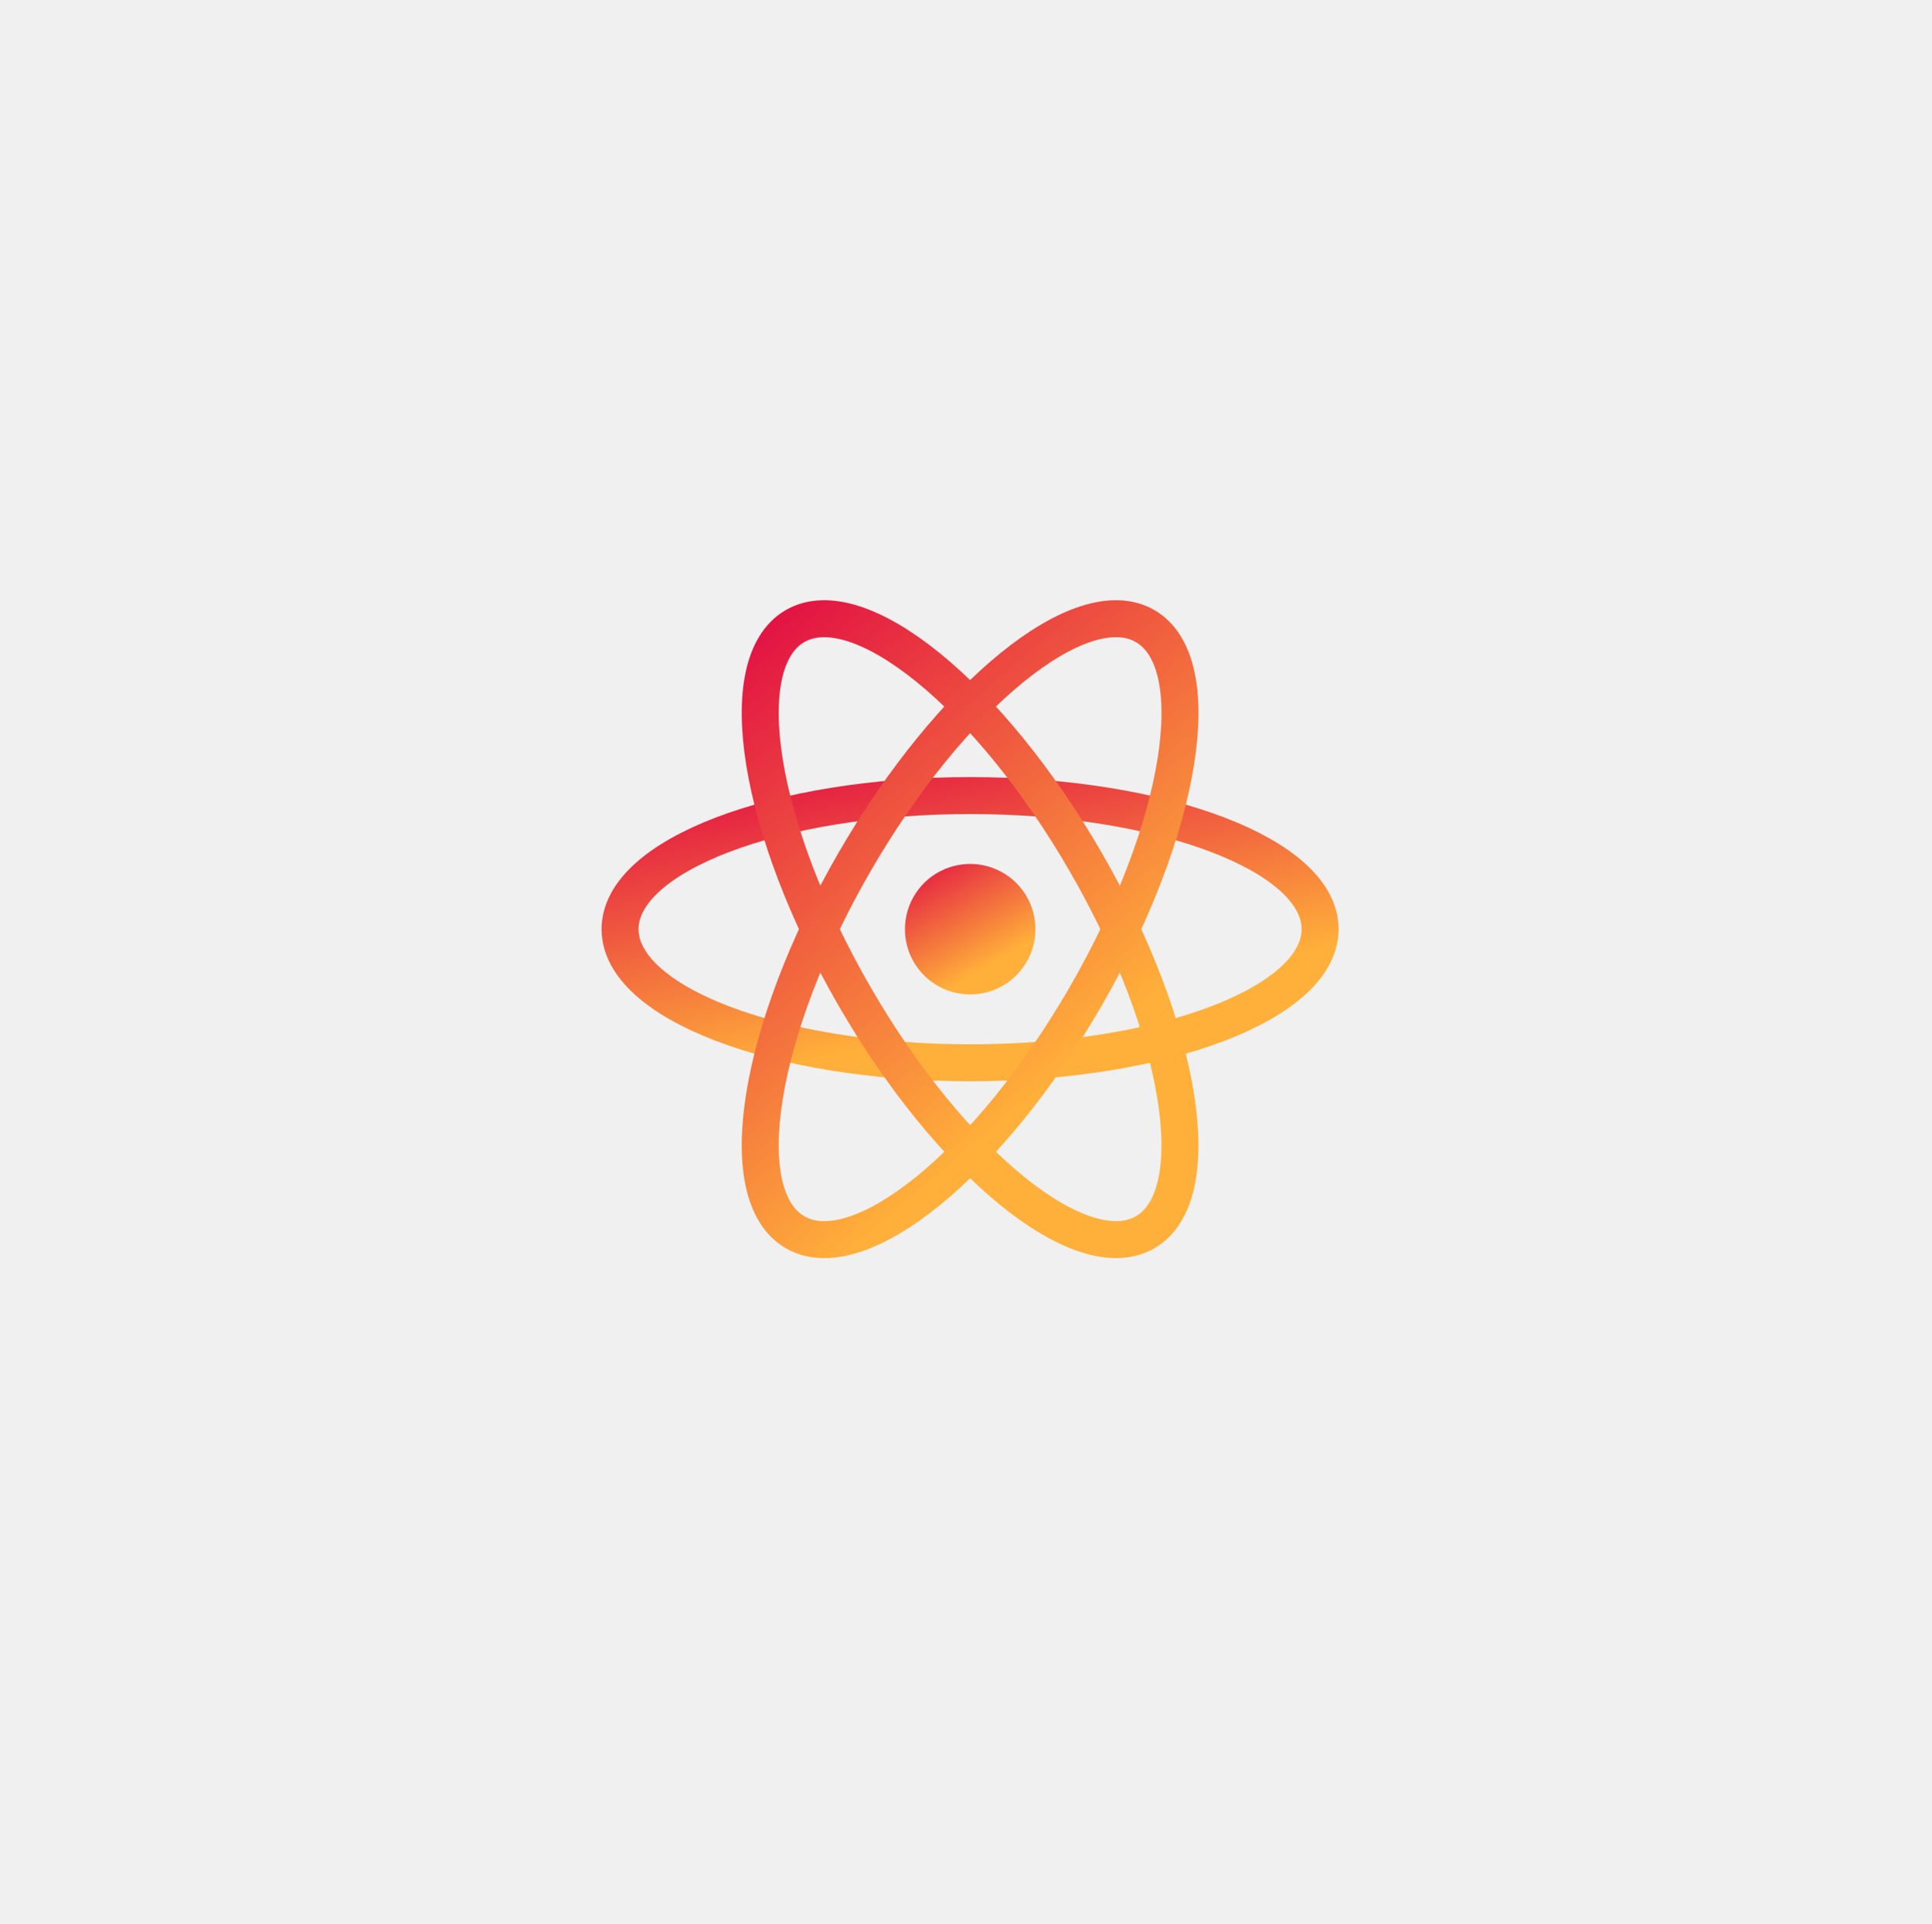
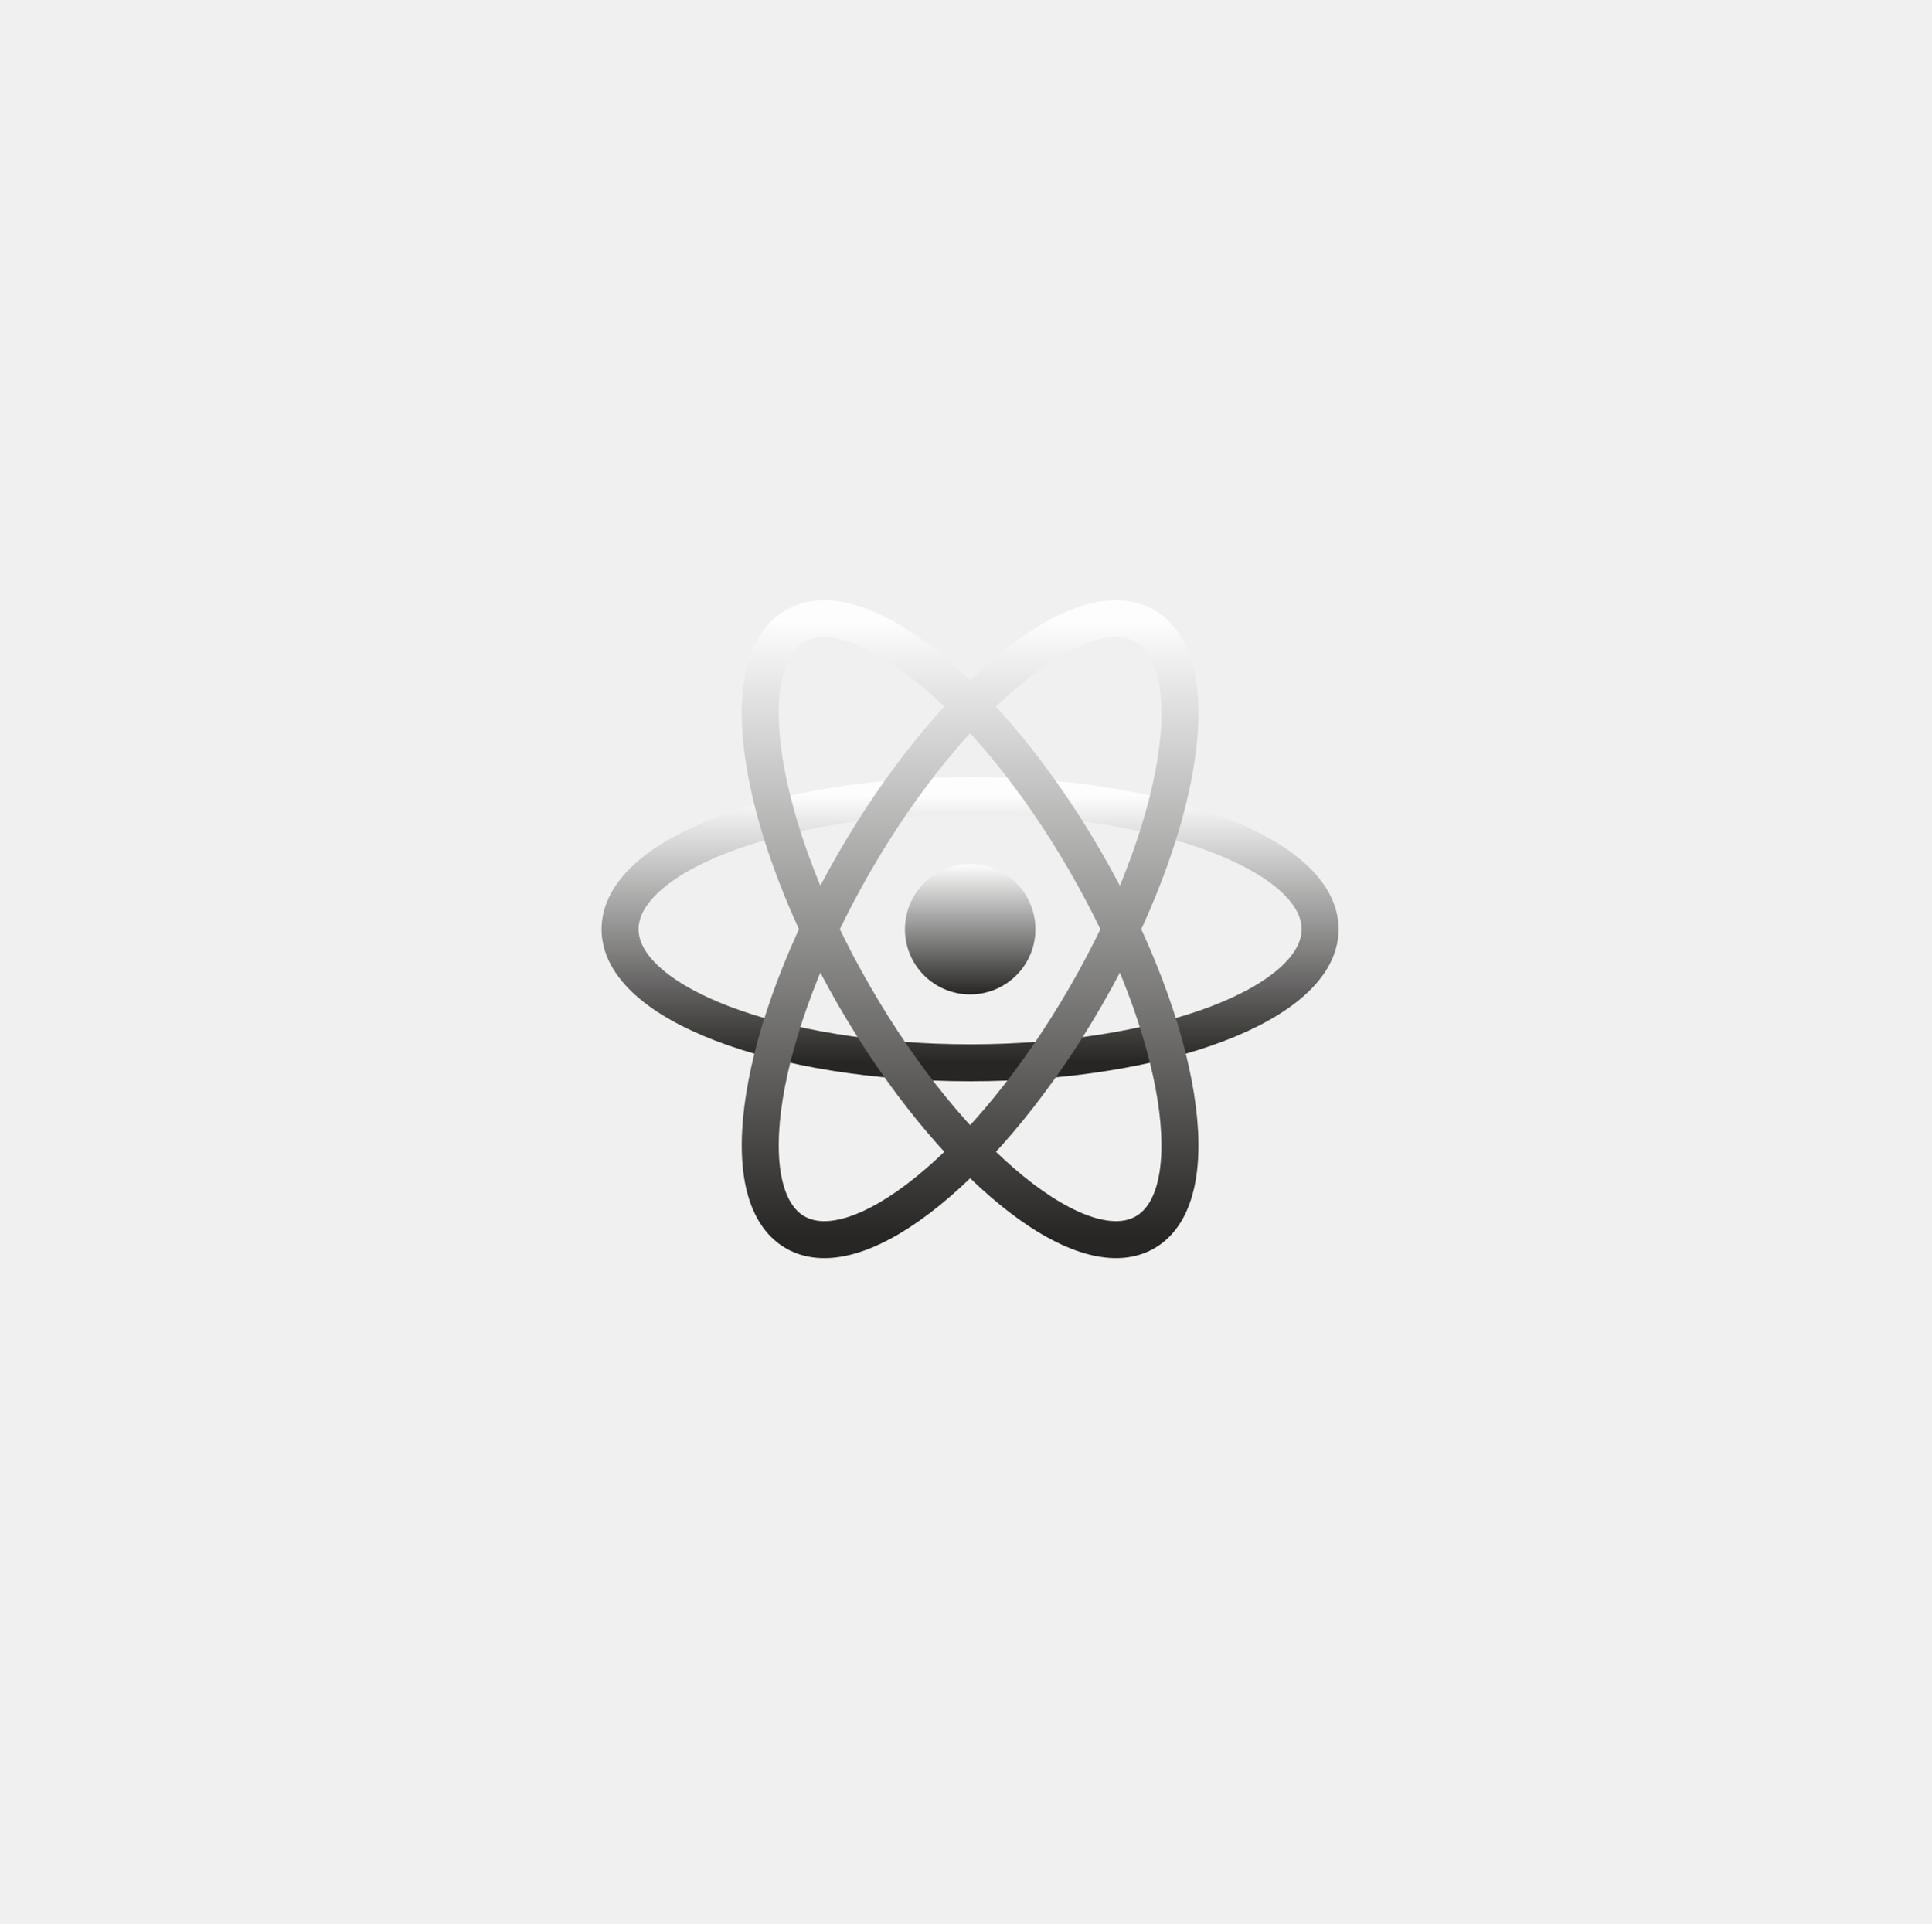
<svg xmlns="http://www.w3.org/2000/svg" width="261" height="260" viewBox="0 0 261 260" fill="none">
  <defs>
-     <linearGradient id="myGradient" gradientTransform="rotate(60)">
-       <stop offset="0%" stop-color="#e21143" />
-       <stop offset="100%" stop-color="#ffb03a" />
+     <linearGradient id="myGradient" gradientTransform="rotate(90)">
+       <stop offset="0%" stop-color="#FDFDFD" />
+       <stop offset="100%" stop-color="#272624" />
    </linearGradient>
  </defs>
  <g clip-path="url(#clip0_303_17226)">
    <path d="M131.11 134.414C132.854 134.416 134.561 133.901 136.012 132.933C137.464 131.965 138.596 130.588 139.265 128.976C139.934 127.365 140.11 125.591 139.771 123.88C139.432 122.168 138.593 120.596 137.36 119.361C136.127 118.127 134.555 117.286 132.844 116.944C131.133 116.603 129.359 116.777 127.747 117.445C126.134 118.112 124.756 119.242 123.787 120.693C122.817 122.144 122.3 123.849 122.3 125.594C122.298 126.752 122.525 127.899 122.967 128.969C123.409 130.039 124.058 131.011 124.876 131.83C125.695 132.649 126.666 133.299 127.736 133.743C128.805 134.186 129.952 134.414 131.11 134.414Z" fill="url('#myGradient')" />
    <path d="M131.11 143.654C157.23 143.654 178.41 135.574 178.41 125.594C178.41 115.614 157.23 107.534 131.11 107.534C104.99 107.534 83.799 115.624 83.799 125.594C83.799 135.564 104.98 143.654 131.11 143.654Z" stroke="url('#myGradient')" stroke-width="5" />
    <path d="M115.46 134.624C128.53 157.254 146.12 171.554 154.76 166.564C163.4 161.574 159.81 139.194 146.76 116.564C133.71 93.934 116.09 79.634 107.45 84.624C98.809 89.614 102.4 112.004 115.46 134.624Z" stroke="url('#myGradient')" stroke-width="5" />
    <path d="M115.459 116.564C102.399 139.194 98.809 161.564 107.459 166.564C116.109 171.564 133.699 157.254 146.759 134.624C159.819 111.994 163.409 89.624 154.759 84.624C146.109 79.624 128.529 93.934 115.459 116.564Z" stroke="url('#myGradient')" stroke-width="5" />
  </g>
  <defs>
    <filter id="filter0_d_303_17226" x="0.724" y="0" width="260" height="260" filterUnits="userSpaceOnUse" color-interpolation-filters="sRGB">
      <feFlood flood-opacity="0" result="BackgroundImageFix" />
      <feColorMatrix in="SourceAlpha" type="matrix" values="0 0 0 0 0 0 0 0 0 0 0 0 0 0 0 0 0 0 127 0" result="hardAlpha" />
      <feOffset dy="4" />
      <feGaussianBlur stdDeviation="20" />
      <feComposite in2="hardAlpha" operator="out" />
      <feColorMatrix type="matrix" values="0 0 0 0 0.037 0 0 0 0 0.035 0 0 0 0 0.048 0 0 0 0.1 0" />
      <feBlend mode="normal" in2="BackgroundImageFix" result="effect1_dropShadow_303_17226" />
      <feBlend mode="normal" in="SourceGraphic" in2="effect1_dropShadow_303_17226" result="shape" />
    </filter>
    <clipPath id="clip0_303_17226">
      <rect width="99.61" height="88.92" fill="white" transform="translate(81.2995 81.1343)" />
    </clipPath>
  </defs>
</svg>
